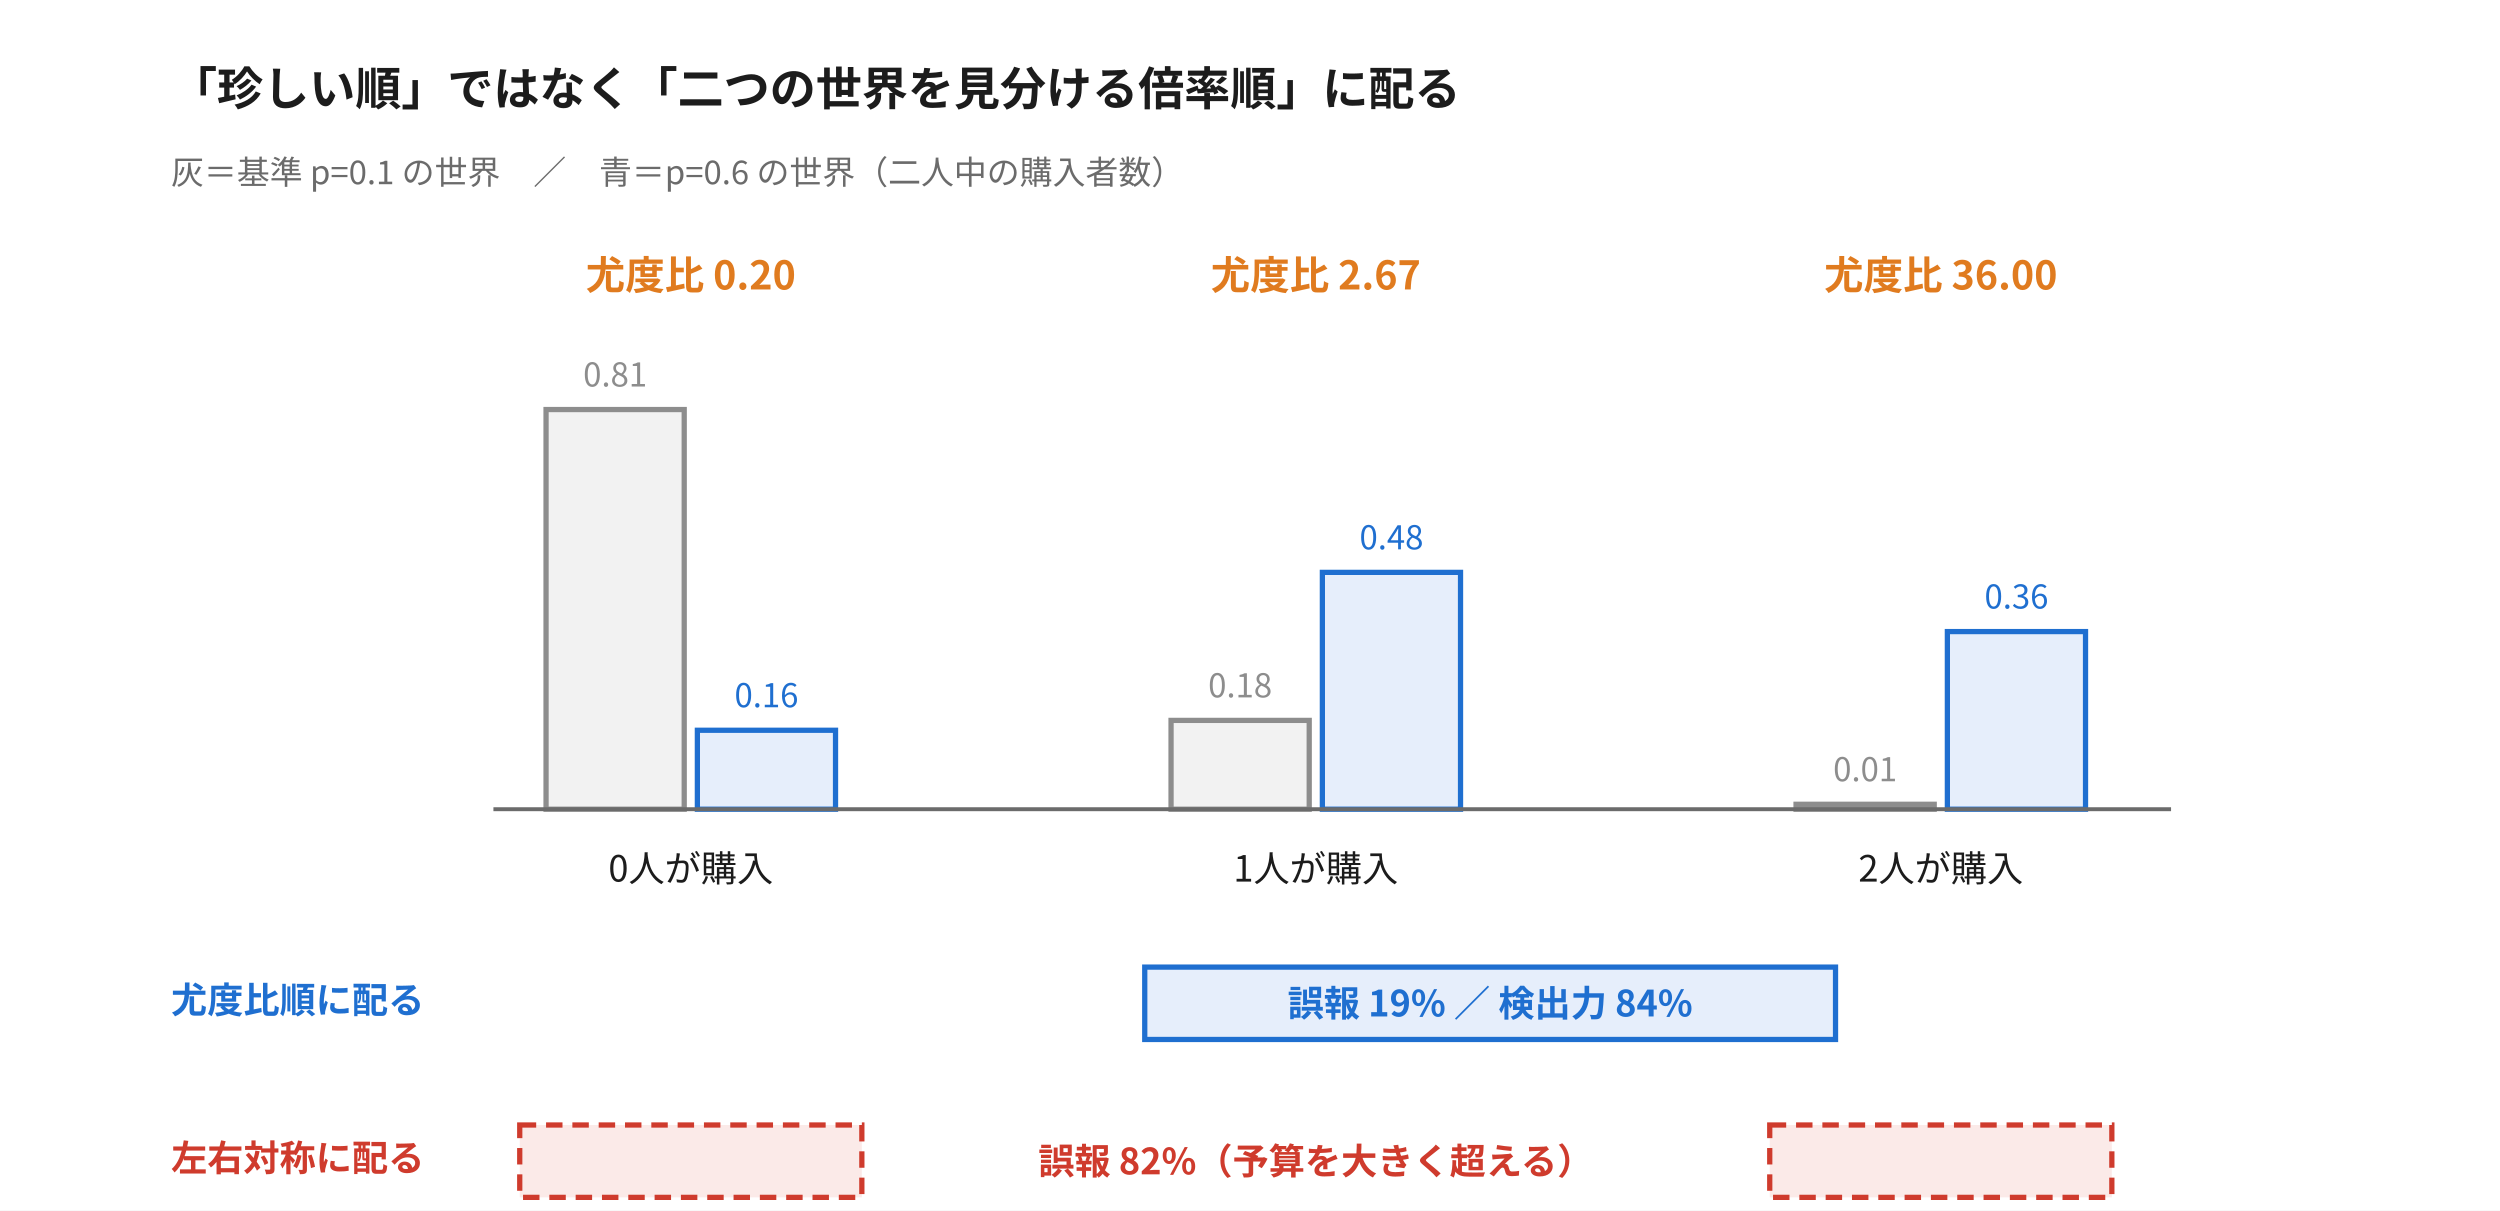
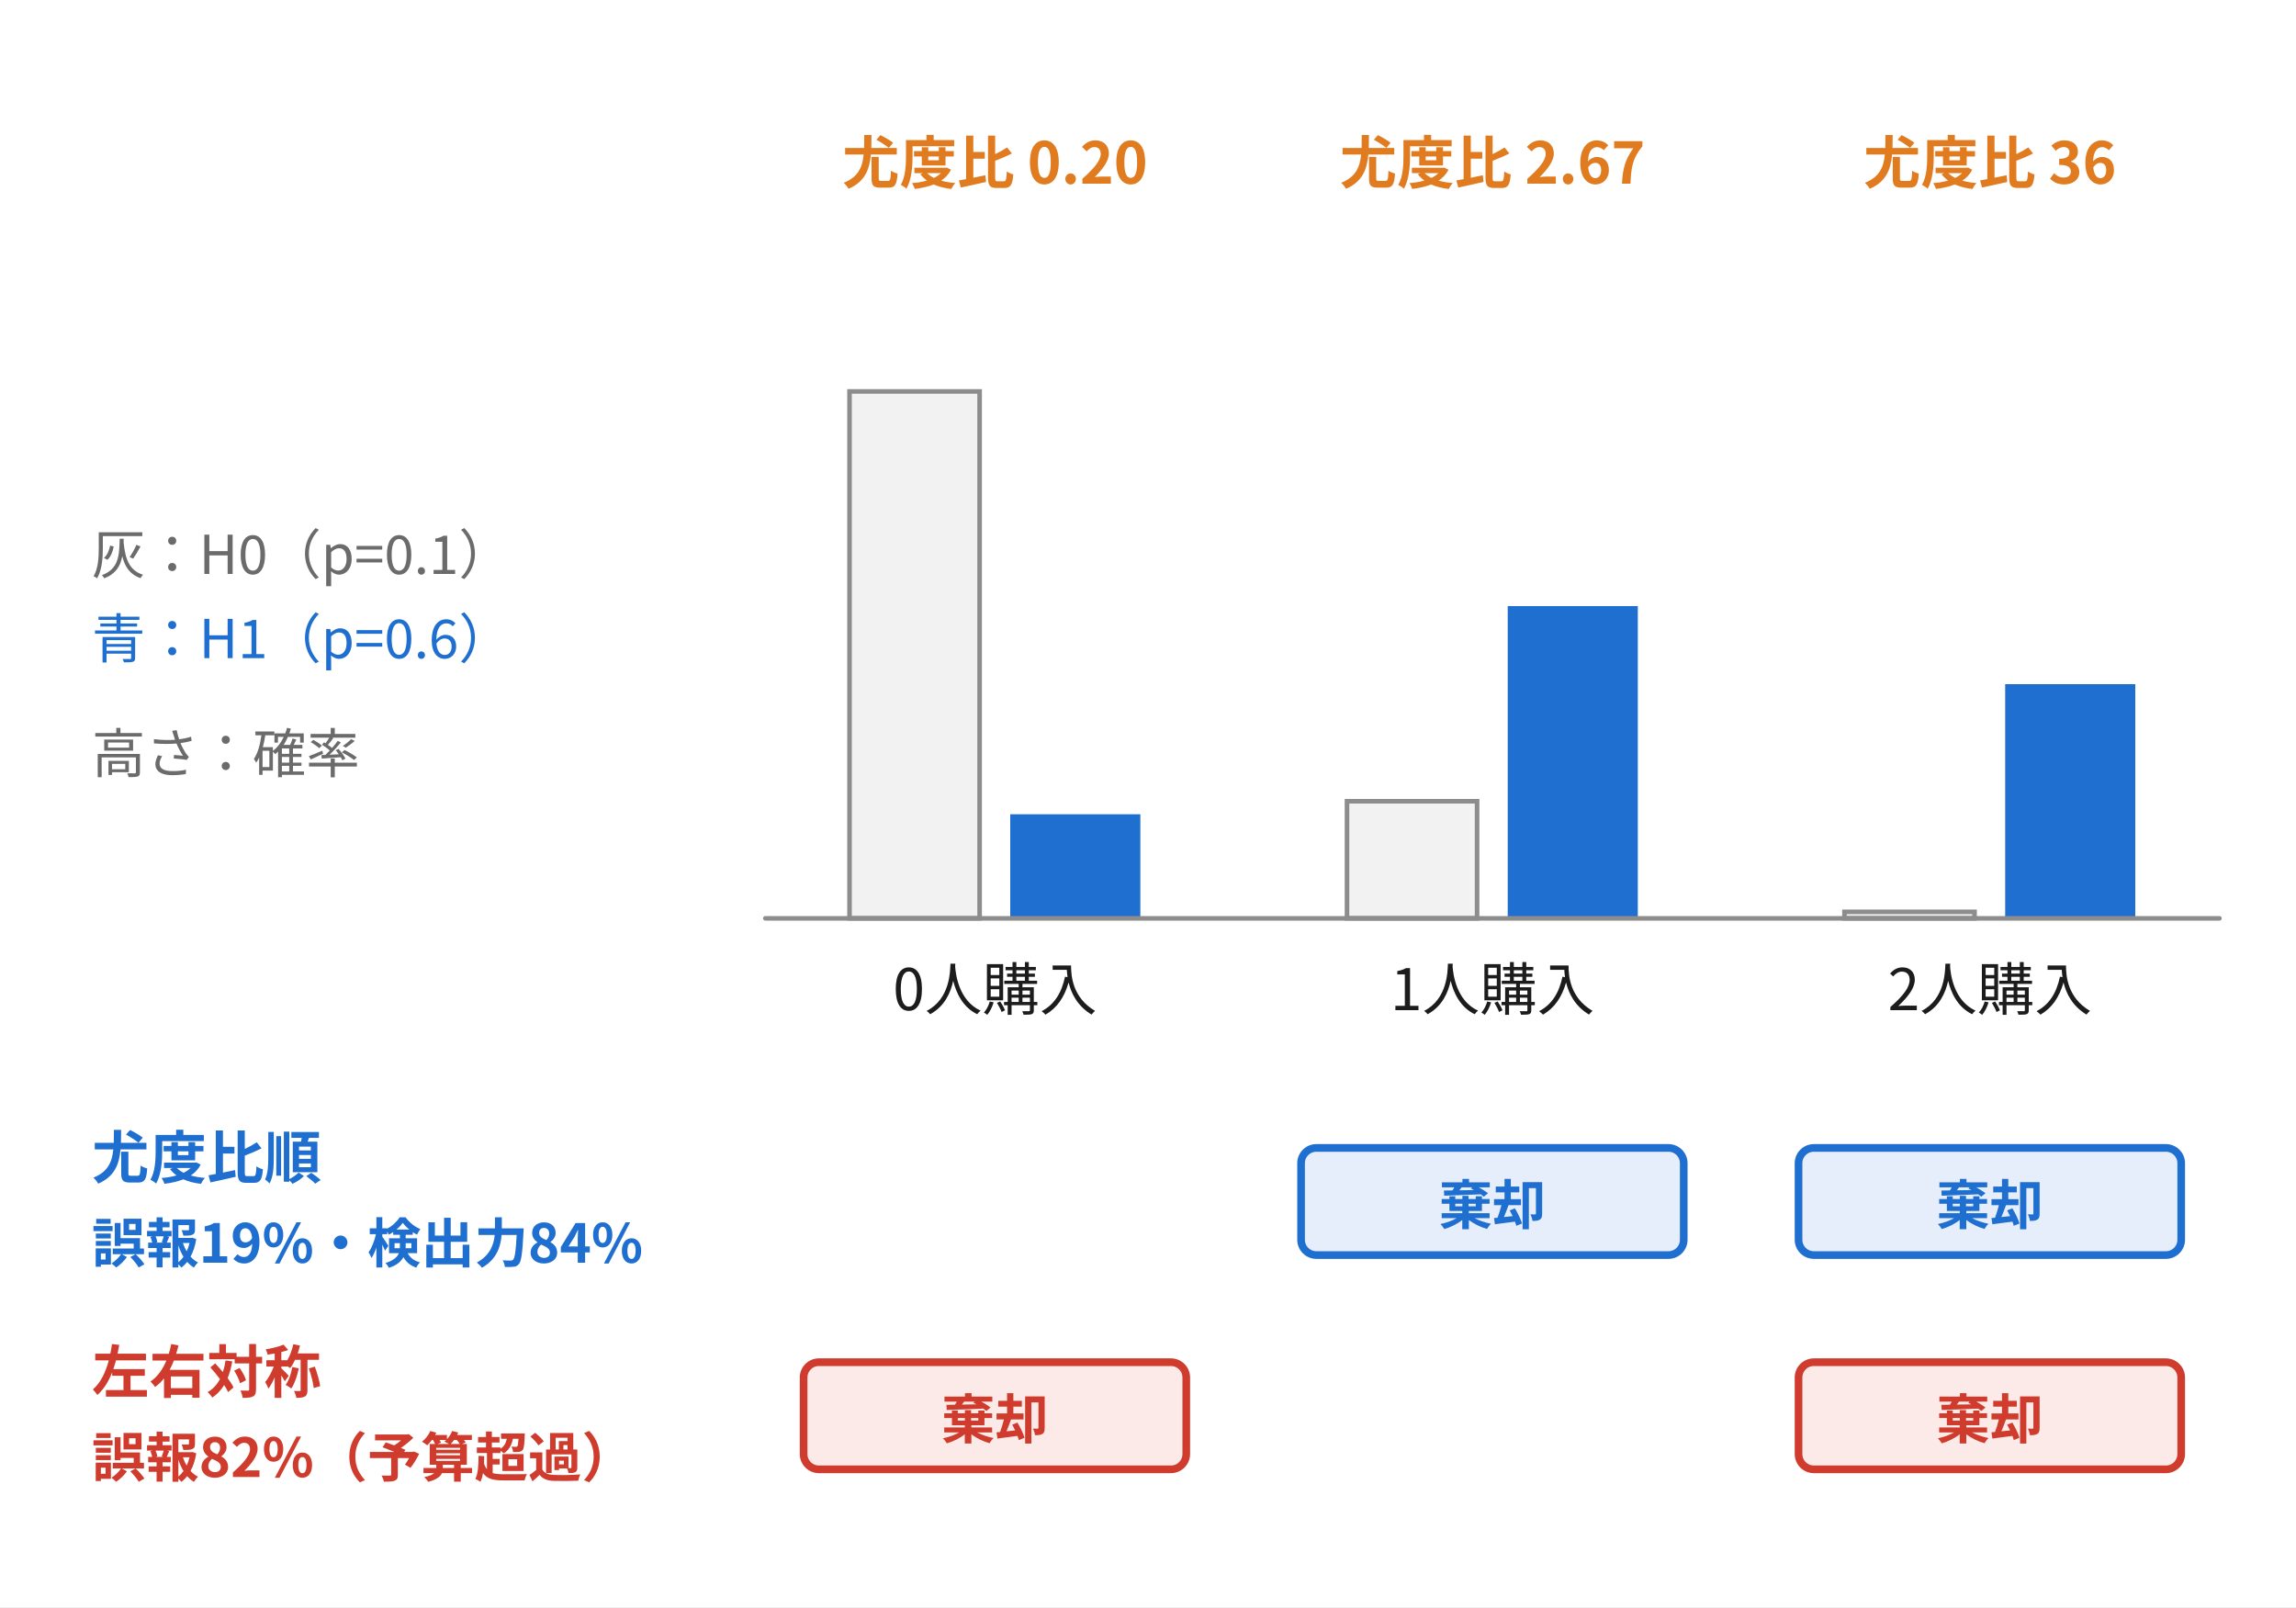
- <svg xmlns="http://www.w3.org/2000/svg" viewBox="0 0 760 368" role="img" aria-labelledby="title desc">
-   <rect x="0" y="0" width="760" height="368" fill="#ffffff" />
-   <text x="52" y="32" font-family="Noto Sans CJK JP, Hiragino Sans, Noto Sans JP, Yu Gothic, sans-serif" font-size="14" fill="#1c1c1c" text-anchor="start" font-weight="700">「珍しい順」ではなく「二つの世界を見分ける倍率順」に配る</text>
-   <text x="52" y="56" font-family="Noto Sans CJK JP, Hiragino Sans, Noto Sans JP, Yu Gothic, sans-serif" font-size="10" fill="#6b6b6b" text-anchor="start" font-weight="400">灰＝基準 p=0.1 の世界　／　青＝p=0.6 の世界（二人中の購入者数）</text>
-   <text x="210" y="88" font-family="Noto Sans CJK JP, Hiragino Sans, Noto Sans JP, Yu Gothic, sans-serif" font-size="12" fill="#e07b1f" text-anchor="middle" font-weight="700">尤度比 0.20</text>
-   <rect x="166" y="124.5" width="42" height="121.5" rx="0" fill="#f2f2f2" stroke="#8d8d8d" stroke-width="1.6" opacity="1" />
-   <text x="187" y="117.5" font-family="Noto Sans CJK JP, Hiragino Sans, Noto Sans JP, Yu Gothic, sans-serif" font-size="10" fill="#8d8d8d" text-anchor="middle" font-weight="400">0.81</text>
-   <rect x="212" y="222.0" width="42" height="24" rx="0" fill="#e6eefb" stroke="#1f6fd0" stroke-width="1.6" opacity="1" />
-   <text x="233" y="215.0" font-family="Noto Sans CJK JP, Hiragino Sans, Noto Sans JP, Yu Gothic, sans-serif" font-size="10" fill="#1f6fd0" text-anchor="middle" font-weight="400">0.16</text>
-   <text x="210" y="268" font-family="Noto Sans CJK JP, Hiragino Sans, Noto Sans JP, Yu Gothic, sans-serif" font-size="11" fill="#1c1c1c" text-anchor="middle" font-weight="400">0人が購入</text>
-   <text x="400" y="88" font-family="Noto Sans CJK JP, Hiragino Sans, Noto Sans JP, Yu Gothic, sans-serif" font-size="12" fill="#e07b1f" text-anchor="middle" font-weight="700">尤度比 2.67</text>
-   <rect x="356" y="219.0" width="42" height="27" rx="0" fill="#f2f2f2" stroke="#8d8d8d" stroke-width="1.6" opacity="1" />
-   <text x="377" y="212.0" font-family="Noto Sans CJK JP, Hiragino Sans, Noto Sans JP, Yu Gothic, sans-serif" font-size="10" fill="#8d8d8d" text-anchor="middle" font-weight="400">0.18</text>
-   <rect x="402" y="174.0" width="42" height="72.0" rx="0" fill="#e6eefb" stroke="#1f6fd0" stroke-width="1.6" opacity="1" />
-   <text x="423" y="167.0" font-family="Noto Sans CJK JP, Hiragino Sans, Noto Sans JP, Yu Gothic, sans-serif" font-size="10" fill="#1f6fd0" text-anchor="middle" font-weight="400">0.48</text>
-   <text x="400" y="268" font-family="Noto Sans CJK JP, Hiragino Sans, Noto Sans JP, Yu Gothic, sans-serif" font-size="11" fill="#1c1c1c" text-anchor="middle" font-weight="400">1人が購入</text>
-   <text x="590" y="88" font-family="Noto Sans CJK JP, Hiragino Sans, Noto Sans JP, Yu Gothic, sans-serif" font-size="12" fill="#e07b1f" text-anchor="middle" font-weight="700">尤度比 36.00</text>
-   <rect x="546" y="244.5" width="42" height="1.5" rx="0" fill="#f2f2f2" stroke="#8d8d8d" stroke-width="1.6" opacity="1" />
-   <text x="567" y="237.5" font-family="Noto Sans CJK JP, Hiragino Sans, Noto Sans JP, Yu Gothic, sans-serif" font-size="10" fill="#8d8d8d" text-anchor="middle" font-weight="400">0.01</text>
-   <rect x="592" y="192.0" width="42" height="54.0" rx="0" fill="#e6eefb" stroke="#1f6fd0" stroke-width="1.6" opacity="1" />
-   <text x="613" y="185.0" font-family="Noto Sans CJK JP, Hiragino Sans, Noto Sans JP, Yu Gothic, sans-serif" font-size="10" fill="#1f6fd0" text-anchor="middle" font-weight="400">0.36</text>
-   <text x="590" y="268" font-family="Noto Sans CJK JP, Hiragino Sans, Noto Sans JP, Yu Gothic, sans-serif" font-size="11" fill="#1c1c1c" text-anchor="middle" font-weight="400">2人が購入</text>
-   <line x1="150" y1="246" x2="660" y2="246" stroke="#6b6b6b" stroke-width="1.2" stroke-linecap="butt" opacity="1" />
-   <text x="52" y="308" font-family="Noto Sans CJK JP, Hiragino Sans, Noto Sans JP, Yu Gothic, sans-serif" font-size="11" fill="#1f6fd0" text-anchor="start" font-weight="700">尤度比順に配る</text>
-   <rect x="348" y="294" width="210" height="22" rx="0" fill="#e6eefb" stroke="#1f6fd0" stroke-width="1.6" opacity="1" />
-   <text x="453" y="309" font-family="Noto Sans CJK JP, Hiragino Sans, Noto Sans JP, Yu Gothic, sans-serif" font-size="11" fill="#1f6fd0" text-anchor="middle" font-weight="700">誤報 19% ／ 検出力 84%</text>
-   <text x="52" y="356" font-family="Noto Sans CJK JP, Hiragino Sans, Noto Sans JP, Yu Gothic, sans-serif" font-size="11" fill="#cf3b2d" text-anchor="start" font-weight="700">左右対称に配る</text>
-   <rect x="158" y="342" width="104" height="22" rx="0" fill="#fbeae8" stroke="#cf3b2d" stroke-width="1.6" opacity="1" stroke-dasharray="5 3" />
-   <rect x="538" y="342" width="104" height="22" rx="0" fill="#fbeae8" stroke="#cf3b2d" stroke-width="1.6" opacity="1" stroke-dasharray="5 3" />
-   <text x="400" y="357" font-family="Noto Sans CJK JP, Hiragino Sans, Noto Sans JP, Yu Gothic, sans-serif" font-size="11" fill="#cf3b2d" text-anchor="middle" font-weight="700">誤報 82%（予算を大きく超える）</text>
+ <svg xmlns="http://www.w3.org/2000/svg" viewBox="0 0 600 420" role="img" aria-labelledby="title">
+   <rect x="0" y="0" width="600" height="420" fill="#ffffff" />
+   <rect x="222" y="102.3" width="34" height="137.7" fill="#f2f2f2" stroke="#8d8d8d" stroke-width="1.2" />
+   <rect x="264" y="212.8" width="34" height="27.2" fill="#1f6fd0" stroke="none" stroke-width="1.2" />
+   <text x="260" y="264" font-family="Noto Sans CJK JP, Hiragino Sans, Yu Gothic, sans-serif" font-size="15" text-anchor="middle" fill="#1c1c1c">0人購入</text>
+   <text x="260" y="48" font-family="Noto Sans CJK JP, Hiragino Sans, Yu Gothic, sans-serif" font-size="15" text-anchor="middle" font-weight="700" fill="#e07b1f">尤度比 0.20</text>
+   <rect x="352" y="209.4" width="34" height="30.6" fill="#f2f2f2" stroke="#8d8d8d" stroke-width="1.2" />
+   <rect x="394" y="158.4" width="34" height="81.6" fill="#1f6fd0" stroke="none" stroke-width="1.2" />
+   <text x="390" y="264" font-family="Noto Sans CJK JP, Hiragino Sans, Yu Gothic, sans-serif" font-size="15" text-anchor="middle" fill="#1c1c1c">1人購入</text>
+   <text x="390" y="48" font-family="Noto Sans CJK JP, Hiragino Sans, Yu Gothic, sans-serif" font-size="15" text-anchor="middle" font-weight="700" fill="#e07b1f">尤度比 2.67</text>
+   <rect x="482" y="238.3" width="34" height="1.7" fill="#f2f2f2" stroke="#8d8d8d" stroke-width="1.2" />
+   <rect x="524" y="178.8" width="34" height="61.2" fill="#1f6fd0" stroke="none" stroke-width="1.2" />
+   <text x="520" y="264" font-family="Noto Sans CJK JP, Hiragino Sans, Yu Gothic, sans-serif" font-size="15" text-anchor="middle" fill="#1c1c1c">2人購入</text>
+   <text x="520" y="48" font-family="Noto Sans CJK JP, Hiragino Sans, Yu Gothic, sans-serif" font-size="15" text-anchor="middle" font-weight="700" fill="#e07b1f">尤度比 36</text>
+   <line x1="200" y1="240" x2="580" y2="240" stroke="#8d8d8d" stroke-width="1.2" stroke-linecap="round" />
+   <text x="24" y="150" font-family="Noto Sans CJK JP, Hiragino Sans, Yu Gothic, sans-serif" font-size="14" text-anchor="start" fill="#6b6b6b">灰：H0（p=0.1）</text>
+   <text x="24" y="172" font-family="Noto Sans CJK JP, Hiragino Sans, Yu Gothic, sans-serif" font-size="14" text-anchor="start" fill="#1f6fd0">青：H1（p=0.6）</text>
+   <text x="24" y="202" font-family="Noto Sans CJK JP, Hiragino Sans, Yu Gothic, sans-serif" font-size="14" text-anchor="start" fill="#6b6b6b">高さ：確率</text>
+   <text x="24" y="308" font-family="Noto Sans CJK JP, Hiragino Sans, Yu Gothic, sans-serif" font-size="15" text-anchor="start" font-weight="700" fill="#1f6fd0">尤度比順</text>
+   <text x="24" y="330" font-family="Noto Sans CJK JP, Hiragino Sans, Yu Gothic, sans-serif" font-size="14" text-anchor="start" font-weight="700" fill="#1f6fd0">誤報19%・検出力84%</text>
+   <rect x="340" y="300" width="100" height="28" rx="4" fill="#e6eefb" stroke="#1f6fd0" stroke-width="2" />
+   <text x="390" y="320" font-family="Noto Sans CJK JP, Hiragino Sans, Yu Gothic, sans-serif" font-size="14" text-anchor="middle" font-weight="700" fill="#1f6fd0">棄却</text>
+   <rect x="470" y="300" width="100" height="28" rx="4" fill="#e6eefb" stroke="#1f6fd0" stroke-width="2" />
+   <text x="520" y="320" font-family="Noto Sans CJK JP, Hiragino Sans, Yu Gothic, sans-serif" font-size="14" text-anchor="middle" font-weight="700" fill="#1f6fd0">棄却</text>
+   <text x="24" y="364" font-family="Noto Sans CJK JP, Hiragino Sans, Yu Gothic, sans-serif" font-size="15" text-anchor="start" font-weight="700" fill="#cf3b2d">左右対称</text>
+   <text x="24" y="386" font-family="Noto Sans CJK JP, Hiragino Sans, Yu Gothic, sans-serif" font-size="14" text-anchor="start" font-weight="700" fill="#cf3b2d">誤報82%（予算超過）</text>
+   <rect x="210" y="356" width="100" height="28" rx="4" fill="#fbeae8" stroke="#cf3b2d" stroke-width="2" />
+   <text x="260" y="376" font-family="Noto Sans CJK JP, Hiragino Sans, Yu Gothic, sans-serif" font-size="14" text-anchor="middle" font-weight="700" fill="#cf3b2d">棄却</text>
+   <rect x="470" y="356" width="100" height="28" rx="4" fill="#fbeae8" stroke="#cf3b2d" stroke-width="2" />
+   <text x="520" y="376" font-family="Noto Sans CJK JP, Hiragino Sans, Yu Gothic, sans-serif" font-size="14" text-anchor="middle" font-weight="700" fill="#cf3b2d">棄却</text>
</svg>
